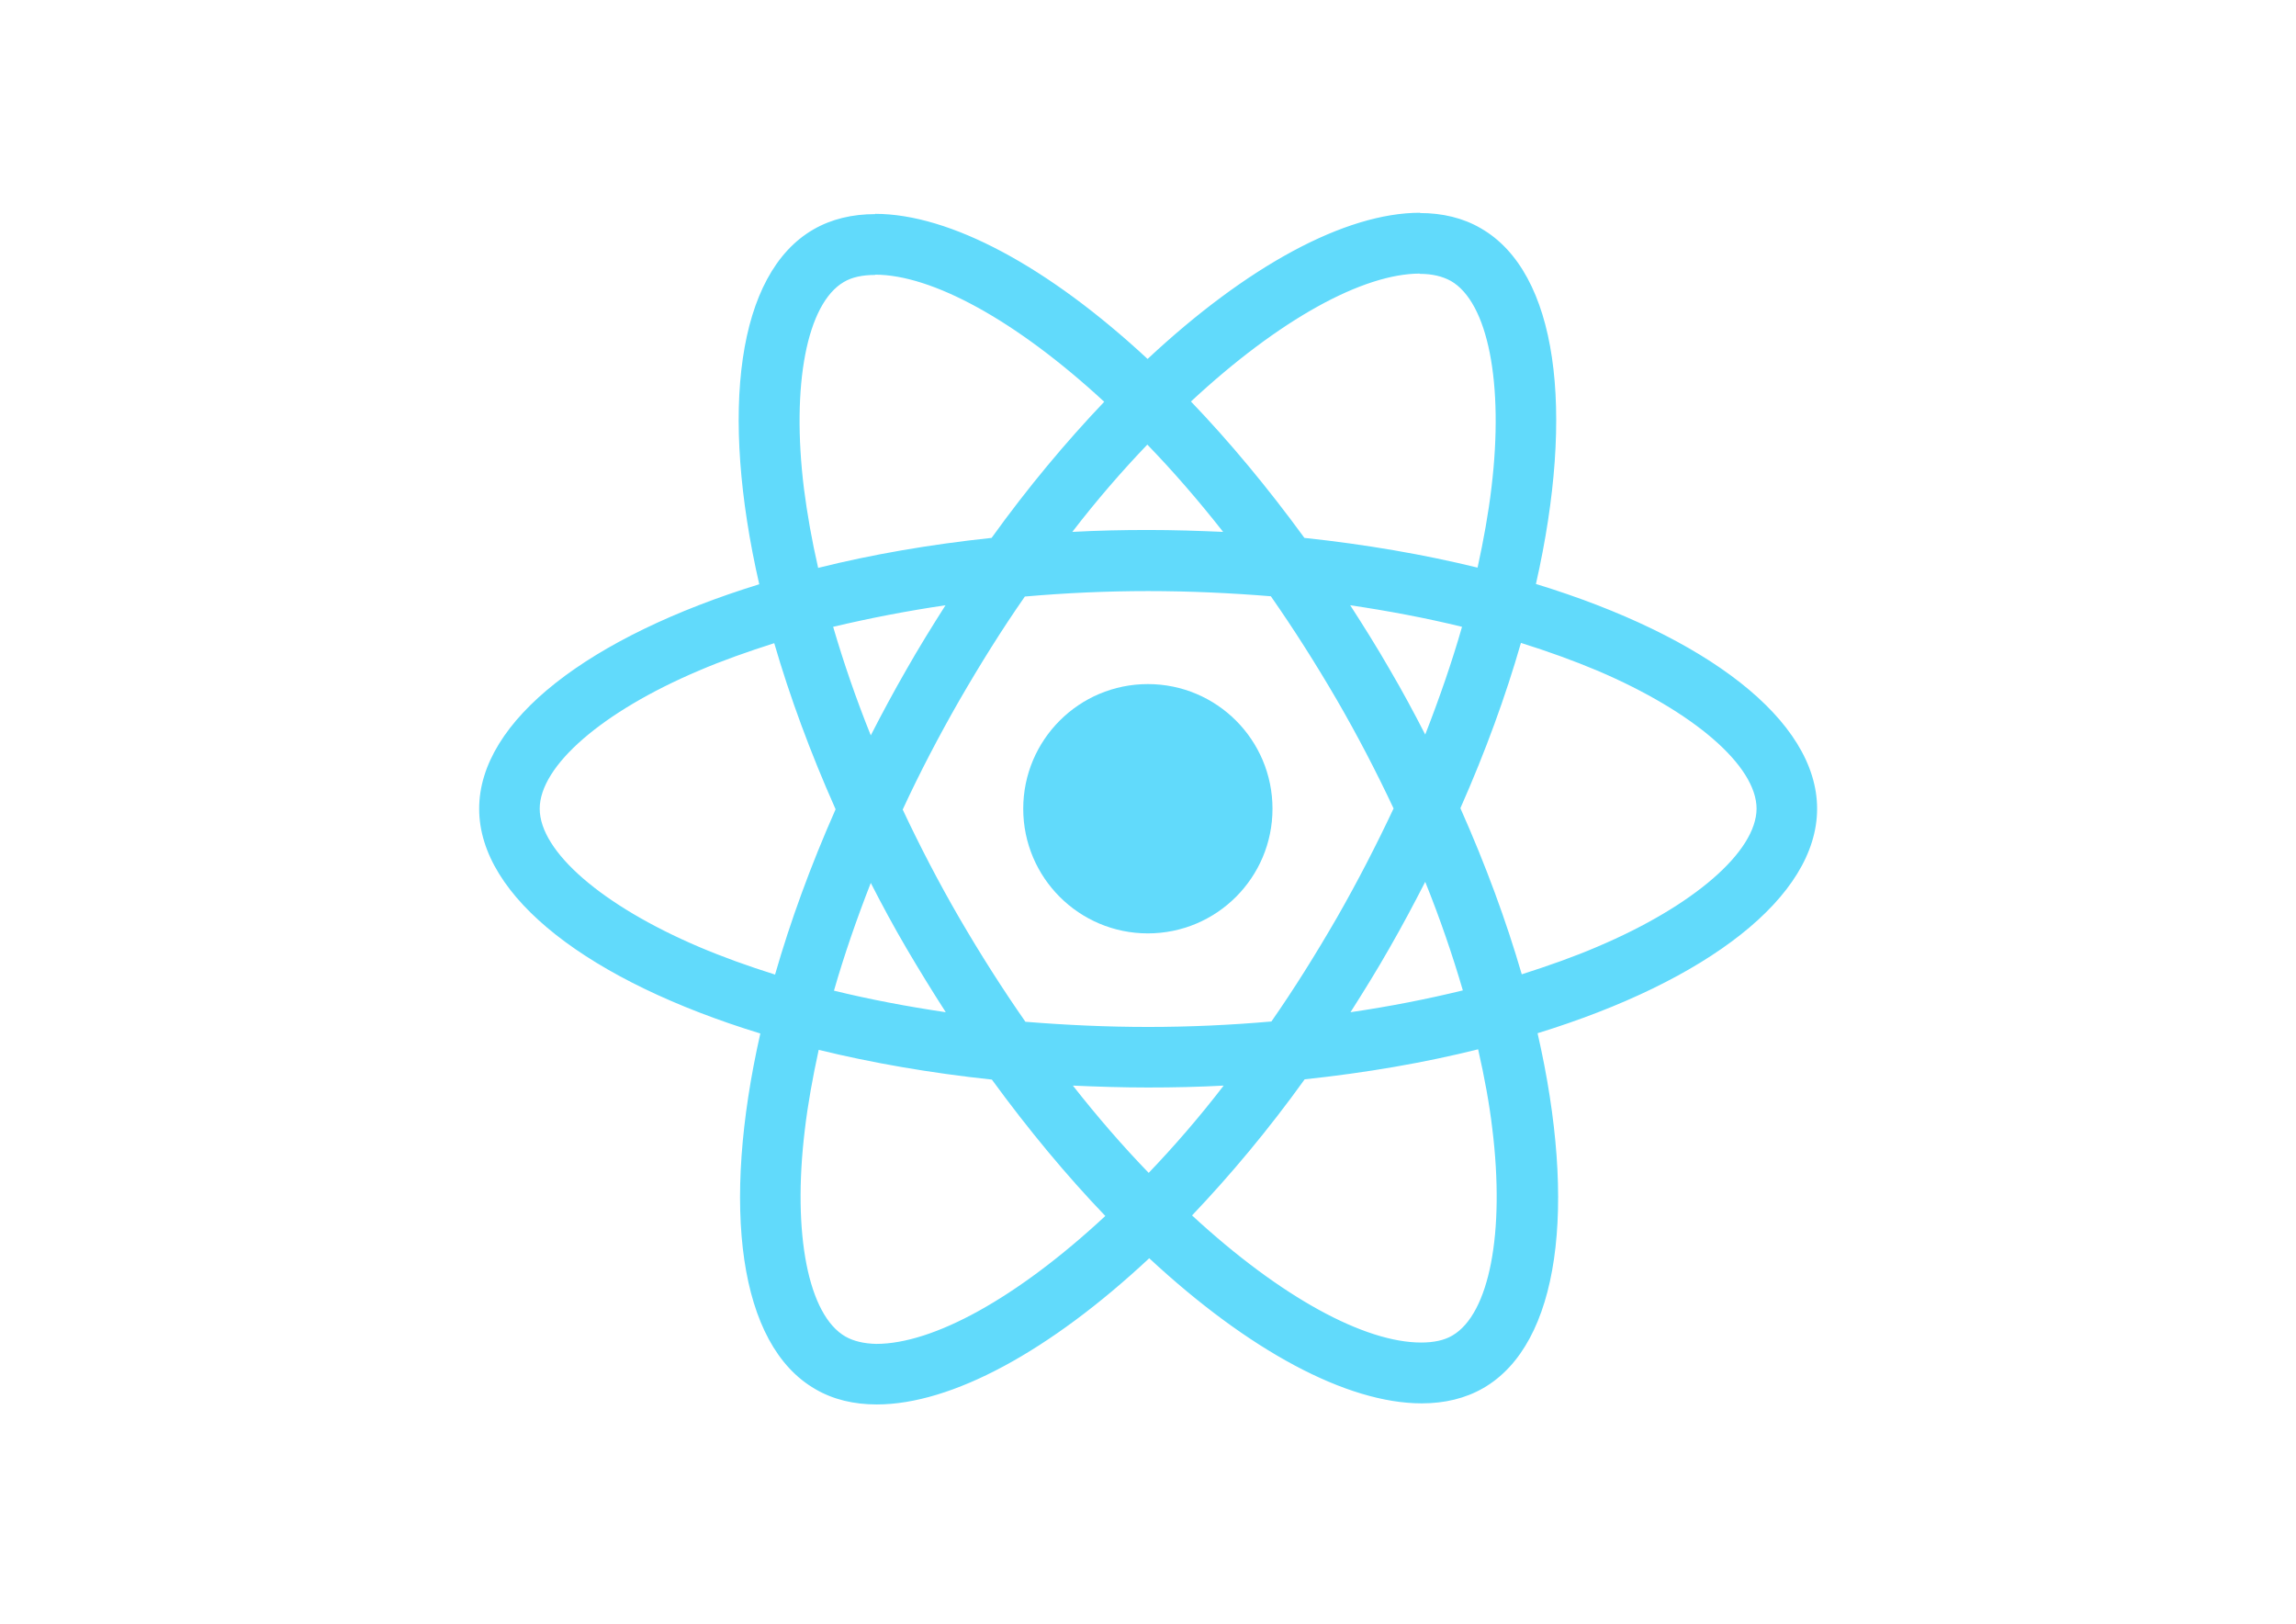
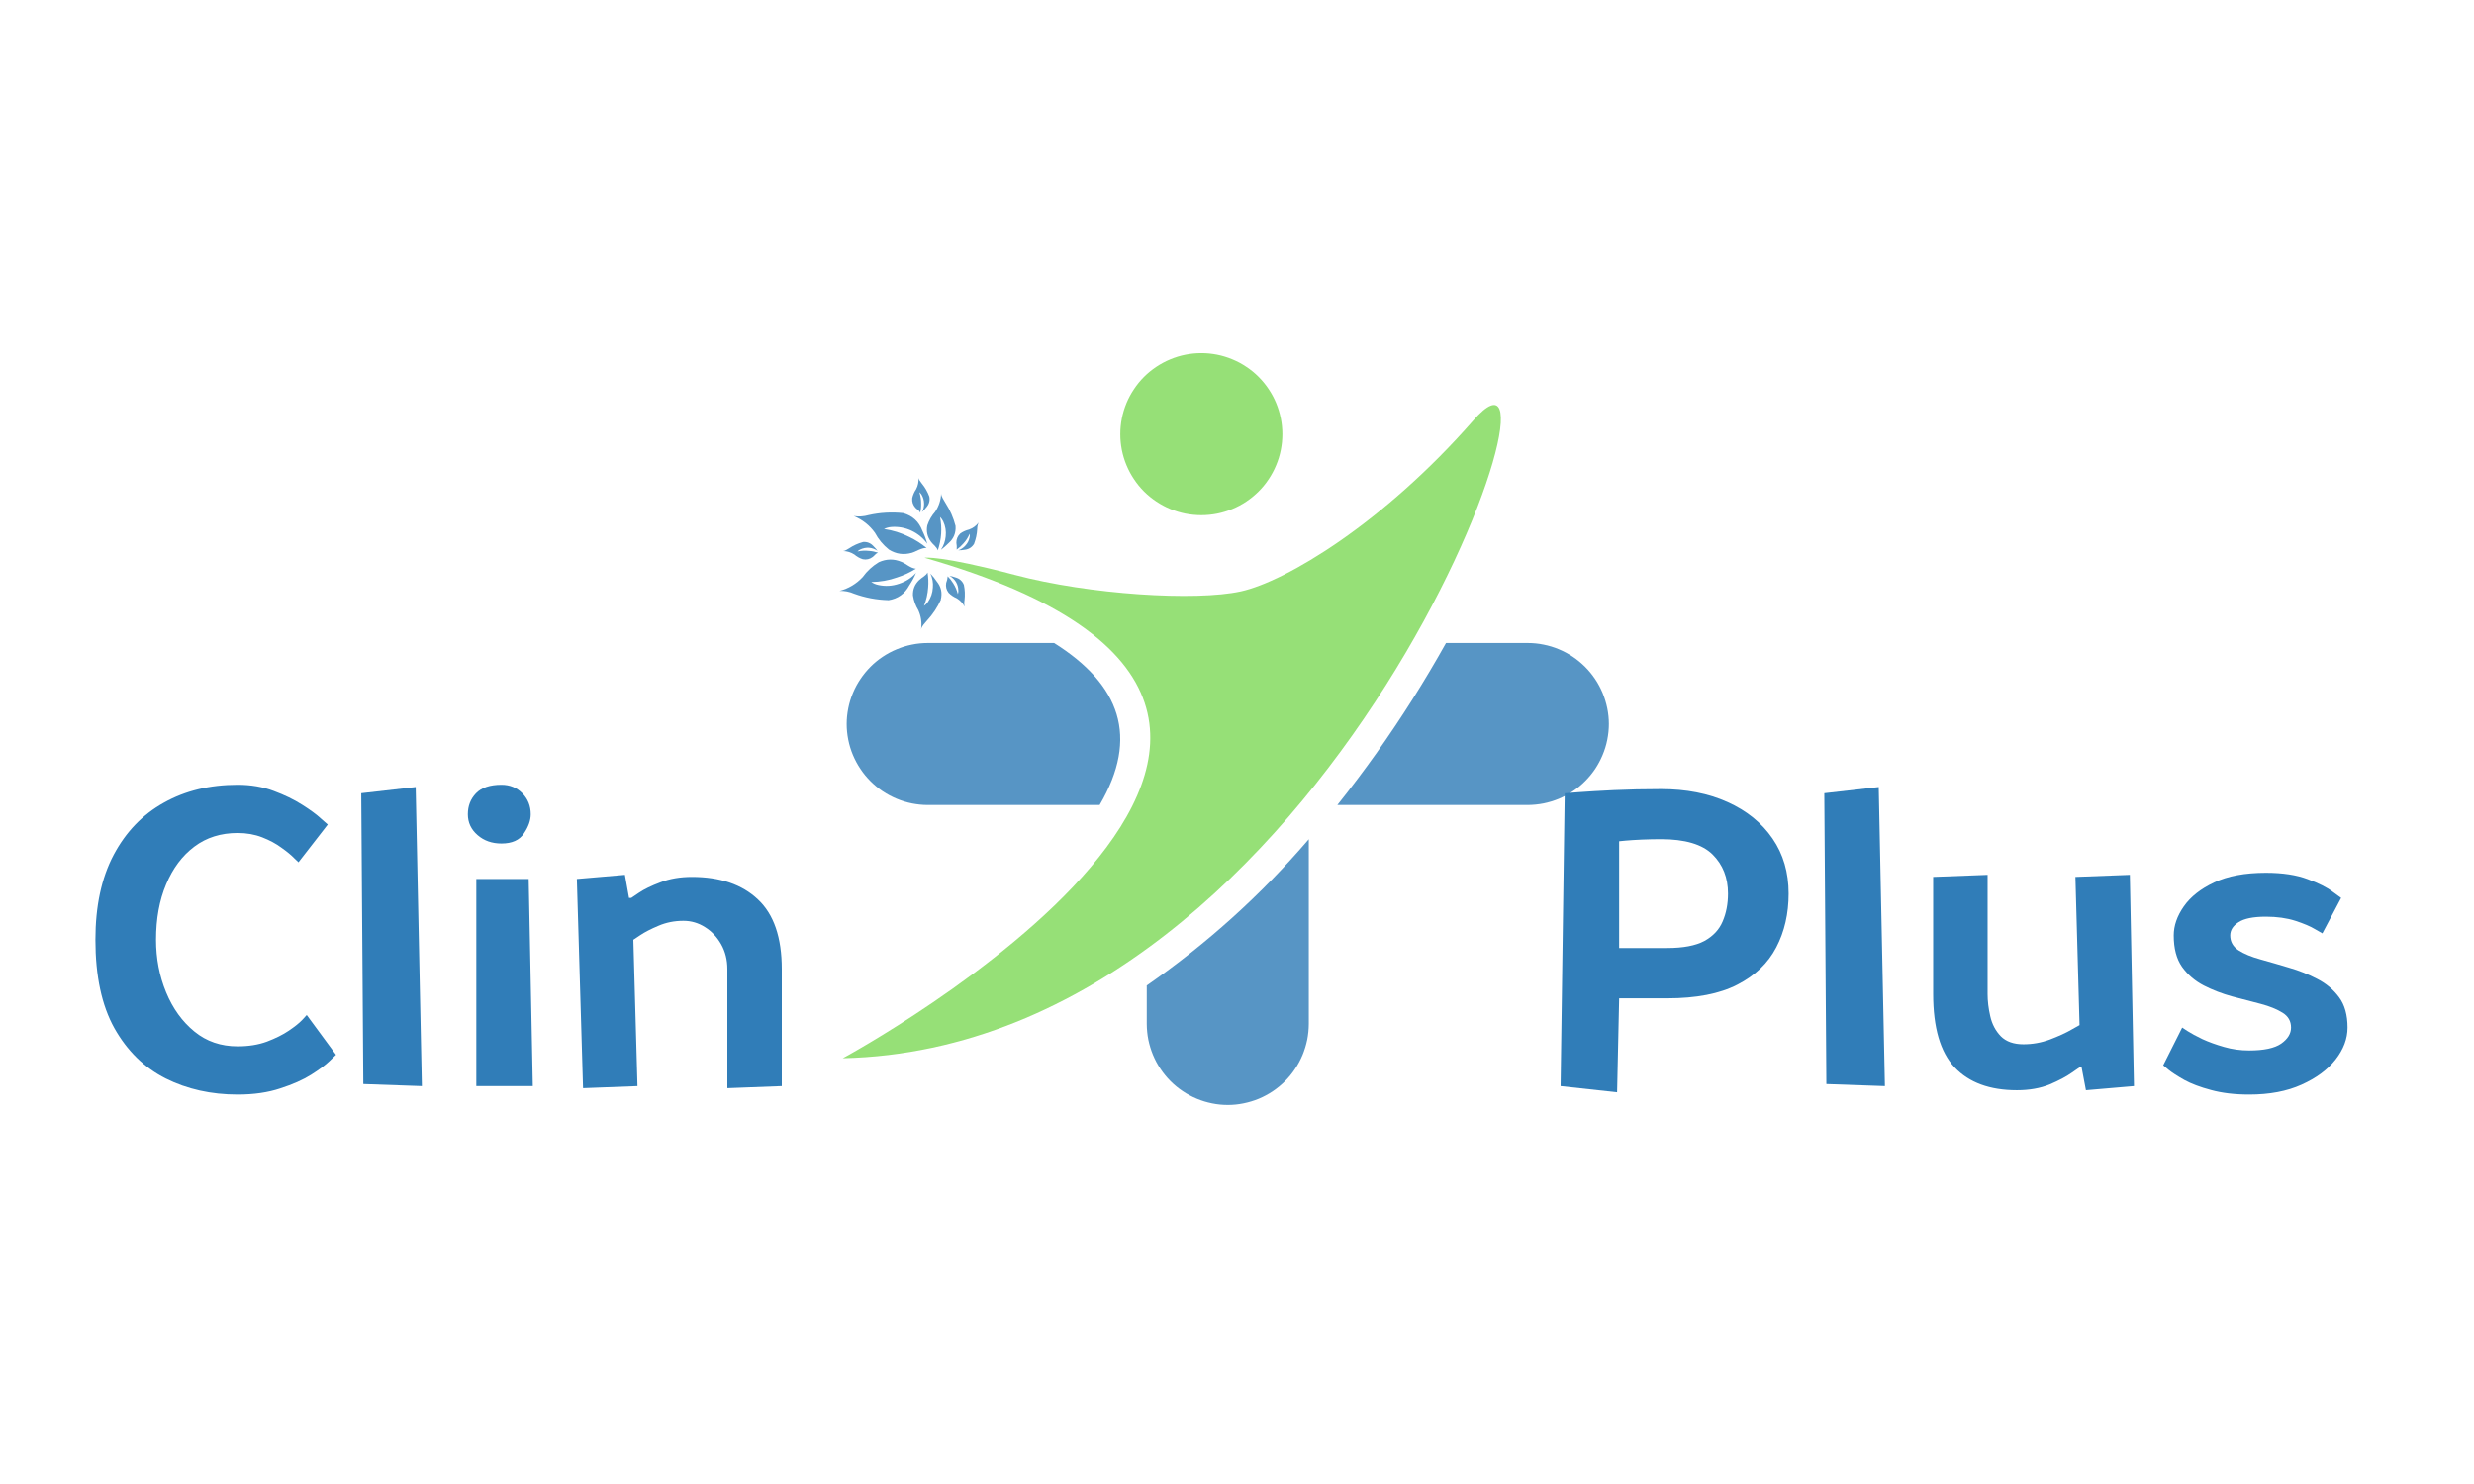
- <svg xmlns="http://www.w3.org/2000/svg" viewBox="0 0 841.9 595.3">
-   <g fill="#61DAFB">
-     <path d="M666.3 296.5c0-32.5-40.7-63.3-103.1-82.4 14.4-63.6 8-114.2-20.2-130.4-6.5-3.8-14.1-5.6-22.4-5.6v22.3c4.6 0 8.3.9 11.4 2.6 13.6 7.8 19.5 37.5 14.9 75.7-1.1 9.4-2.9 19.3-5.1 29.4-19.6-4.8-41-8.5-63.5-10.9-13.5-18.5-27.5-35.3-41.6-50 32.6-30.3 63.2-46.9 84-46.9V78c-27.5 0-63.5 19.6-99.9 53.6-36.4-33.8-72.4-53.2-99.9-53.2v22.3c20.7 0 51.4 16.5 84 46.6-14 14.7-28 31.4-41.3 49.9-22.6 2.4-44 6.1-63.6 11-2.3-10-4-19.7-5.2-29-4.7-38.2 1.1-67.9 14.6-75.8 3-1.8 6.9-2.6 11.5-2.6V78.5c-8.4 0-16 1.8-22.6 5.6-28.1 16.2-34.4 66.7-19.9 130.1-62.2 19.2-102.7 49.9-102.7 82.3 0 32.5 40.7 63.3 103.1 82.4-14.4 63.6-8 114.2 20.2 130.4 6.5 3.8 14.1 5.6 22.5 5.6 27.5 0 63.5-19.6 99.9-53.6 36.4 33.8 72.4 53.2 99.9 53.2 8.4 0 16-1.8 22.6-5.6 28.1-16.2 34.4-66.7 19.9-130.1 62-19.1 102.5-49.9 102.5-82.3zm-130.2-66.7c-3.7 12.9-8.3 26.2-13.5 39.5-4.1-8-8.4-16-13.1-24-4.6-8-9.5-15.8-14.4-23.4 14.2 2.1 27.9 4.7 41 7.9zm-45.8 106.5c-7.8 13.5-15.8 26.3-24.1 38.2-14.9 1.3-30 2-45.2 2-15.1 0-30.2-.7-45-1.9-8.3-11.9-16.4-24.6-24.2-38-7.6-13.1-14.5-26.4-20.8-39.8 6.2-13.4 13.2-26.8 20.7-39.9 7.8-13.5 15.8-26.3 24.1-38.2 14.9-1.3 30-2 45.2-2 15.1 0 30.2.7 45 1.9 8.3 11.9 16.4 24.6 24.2 38 7.6 13.1 14.5 26.4 20.8 39.8-6.3 13.4-13.2 26.8-20.7 39.9zm32.3-13c5.4 13.4 10 26.8 13.8 39.8-13.1 3.2-26.9 5.9-41.2 8 4.9-7.7 9.8-15.6 14.4-23.7 4.6-8 8.9-16.1 13-24.1zM421.2 430c-9.3-9.6-18.6-20.3-27.8-32 9 .4 18.2.7 27.5.7 9.4 0 18.7-.2 27.8-.7-9 11.7-18.3 22.4-27.5 32zm-74.4-58.9c-14.2-2.1-27.9-4.7-41-7.9 3.7-12.9 8.3-26.2 13.5-39.5 4.1 8 8.4 16 13.1 24 4.7 8 9.5 15.8 14.4 23.4zM420.7 163c9.3 9.6 18.6 20.3 27.8 32-9-.4-18.2-.7-27.5-.7-9.4 0-18.7.2-27.8.7 9-11.7 18.3-22.4 27.5-32zm-74 58.9c-4.9 7.7-9.8 15.6-14.4 23.7-4.6 8-8.9 16-13 24-5.4-13.4-10-26.8-13.8-39.8 13.1-3.1 26.9-5.8 41.2-7.9zm-90.5 125.2c-35.4-15.1-58.3-34.9-58.3-50.6 0-15.7 22.9-35.6 58.3-50.6 8.6-3.7 18-7 27.7-10.1 5.7 19.6 13.2 40 22.5 60.9-9.2 20.8-16.6 41.1-22.2 60.6-9.9-3.1-19.3-6.5-28-10.2zM310 490c-13.6-7.8-19.5-37.5-14.9-75.7 1.1-9.4 2.9-19.3 5.1-29.4 19.6 4.8 41 8.5 63.5 10.9 13.5 18.5 27.5 35.3 41.6 50-32.6 30.3-63.2 46.9-84 46.9-4.5-.1-8.3-1-11.3-2.7zm237.2-76.2c4.7 38.2-1.1 67.9-14.6 75.8-3 1.8-6.9 2.6-11.5 2.6-20.7 0-51.4-16.5-84-46.6 14-14.7 28-31.4 41.3-49.9 22.6-2.4 44-6.1 63.6-11 2.3 10.1 4.1 19.8 5.2 29.1zm38.5-66.7c-8.6 3.7-18 7-27.7 10.1-5.7-19.6-13.2-40-22.5-60.9 9.2-20.8 16.6-41.1 22.2-60.6 9.9 3.1 19.3 6.5 28.1 10.2 35.4 15.1 58.3 34.9 58.3 50.6-.1 15.7-23 35.6-58.4 50.6zM320.8 78.4z" />
-     <circle cx="420.9" cy="296.5" r="45.7" />
-     <path d="M520.5 78.1z" />
+ <svg xmlns="http://www.w3.org/2000/svg" width="250" zoomAndPan="magnify" viewBox="0 0 187.5 112.5" height="150" preserveAspectRatio="xMidYMid meet" version="1.0">
+   <defs>
+     <filter x="0%" y="0%" width="100%" height="100%" id="4d3d91c7e8">
+       <feColorMatrix values="0 0 0 0 1 0 0 0 0 1 0 0 0 0 1 0 0 0 1 0" color-interpolation-filters="sRGB" />
+     </filter>
+     <g />
+     <mask id="424871944c">
+       <g filter="url(#4d3d91c7e8)">
+         <rect x="-18.75" width="225" fill="#000000" y="-11.25" height="135" fill-opacity="0.81" />
+       </g>
+     </mask>
+     <clipPath id="330a20f226">
+       <path d="M 0.648 16 L 7 16 L 7 20 L 0.648 20 Z M 0.648 16 " clip-rule="nonzero" />
+     </clipPath>
+     <clipPath id="7f8adcae94">
+       <path d="M 0.648 15 L 4 15 L 4 17 L 0.648 17 Z M 0.648 15 " clip-rule="nonzero" />
+     </clipPath>
+     <clipPath id="f0898006e6">
+       <path d="M 23 37 L 37 37 L 37 57.867 L 23 57.867 Z M 23 37 " clip-rule="nonzero" />
+     </clipPath>
+     <clipPath id="55def13238">
+       <path d="M 38 22 L 58.945 22 L 58.945 36 L 38 36 Z M 38 22 " clip-rule="nonzero" />
+     </clipPath>
+     <clipPath id="defb928c2c">
+       <path d="M 0.648 4 L 51 4 L 51 55 L 0.648 55 Z M 0.648 4 " clip-rule="nonzero" />
+     </clipPath>
+     <clipPath id="ceda431d78">
+       <path d="M 21 0.762 L 35 0.762 L 35 14 L 21 14 Z M 21 0.762 " clip-rule="nonzero" />
+     </clipPath>
+     <clipPath id="e84658d1f6">
+       <rect x="0" width="60" y="0" height="58" />
+     </clipPath>
+   </defs>
+   <g mask="url(#424871944c)">
+     <g transform="matrix(1, 0, 0, 1, 63, 26)">
+       <g clip-path="url(#e84658d1f6)">
+         <g clip-path="url(#330a20f226)">
+           <path fill="#307db8" d="M 4.32 19.504 C 5.039 19.395 5.57 19.02 5.914 18.375 C 6.113 18.078 6.281 17.766 6.422 17.434 C 6.07 17.816 5.645 18.086 5.152 18.25 C 4.633 18.43 4.102 18.465 3.562 18.344 C 3.371 18.305 3.195 18.23 3.031 18.121 C 3.703 18.113 4.359 18 4.992 17.773 C 5.496 17.613 5.969 17.395 6.414 17.113 C 6.012 17.078 5.676 16.738 5.34 16.602 C 4.758 16.352 4.18 16.359 3.602 16.621 C 3.117 16.914 2.711 17.289 2.379 17.75 C 1.895 18.266 1.312 18.613 0.629 18.793 C 1.012 18.781 1.375 18.852 1.727 19.004 C 2.562 19.309 3.43 19.473 4.32 19.496 " fill-opacity="1" fill-rule="nonzero" />
+         </g>
+         <path fill="#307db8" d="M 5.461 12.902 C 6.164 13.102 6.645 13.543 6.902 14.227 C 7.059 14.547 7.184 14.879 7.277 15.223 C 6.965 14.789 6.566 14.457 6.082 14.23 C 5.598 14.004 5.09 13.91 4.555 13.949 C 4.359 13.965 4.172 14.016 3.996 14.102 C 4.664 14.199 5.301 14.398 5.902 14.699 C 6.379 14.926 6.82 15.207 7.223 15.539 C 6.824 15.52 6.445 15.812 6.094 15.91 C 5.48 16.082 4.906 16 4.371 15.664 C 3.93 15.312 3.574 14.887 3.309 14.387 C 2.895 13.812 2.359 13.391 1.703 13.121 C 2.082 13.18 2.457 13.156 2.824 13.051 C 3.695 12.855 4.574 12.805 5.461 12.898 " fill-opacity="1" fill-rule="nonzero" />
+         <path fill="#307db8" d="M 9.418 13.875 C 9.457 14.395 9.281 14.832 8.887 15.176 C 8.707 15.359 8.516 15.527 8.309 15.68 C 8.516 15.371 8.637 15.031 8.672 14.656 C 8.715 14.262 8.652 13.887 8.484 13.527 C 8.422 13.398 8.34 13.289 8.242 13.188 C 8.414 14.047 8.355 14.891 8.074 15.723 C 7.988 15.445 7.695 15.27 7.547 15.055 C 7.277 14.684 7.188 14.277 7.281 13.828 C 7.41 13.441 7.609 13.094 7.879 12.789 C 8.16 12.367 8.309 11.902 8.328 11.398 C 8.316 11.637 8.559 11.938 8.656 12.129 C 9.004 12.668 9.258 13.25 9.418 13.871 " fill-opacity="1" fill-rule="nonzero" />
+         <path fill="#307db8" d="M 8.301 19.453 C 8.43 18.945 8.328 18.488 7.996 18.082 C 7.855 17.867 7.695 17.668 7.516 17.488 C 7.672 17.828 7.734 18.184 7.699 18.555 C 7.676 18.953 7.551 19.312 7.324 19.637 C 7.242 19.754 7.145 19.852 7.027 19.93 C 7.207 19.48 7.312 19.012 7.344 18.527 C 7.375 18.152 7.359 17.777 7.297 17.402 C 7.164 17.66 6.844 17.789 6.664 17.973 C 6.332 18.289 6.176 18.676 6.191 19.133 C 6.25 19.535 6.387 19.91 6.598 20.258 C 6.809 20.723 6.879 21.207 6.809 21.711 C 6.84 21.473 7.125 21.215 7.258 21.043 C 7.695 20.57 8.047 20.043 8.312 19.457 " fill-opacity="1" fill-rule="nonzero" />
+         <path fill="#307db8" d="M 10.824 15.223 C 10.656 15.496 10.414 15.645 10.098 15.676 C 9.941 15.703 9.785 15.719 9.629 15.719 C 9.844 15.641 10.027 15.516 10.176 15.344 C 10.34 15.164 10.441 14.957 10.484 14.719 C 10.504 14.633 10.504 14.551 10.484 14.465 C 10.371 14.738 10.211 14.984 10.012 15.203 C 9.863 15.375 9.691 15.531 9.504 15.664 C 9.52 15.488 9.512 15.316 9.48 15.145 C 9.477 14.867 9.578 14.633 9.781 14.441 C 9.984 14.297 10.207 14.199 10.449 14.141 C 10.738 14.035 10.98 13.859 11.168 13.613 C 11.098 13.766 11.062 13.926 11.062 14.094 C 11.043 14.484 10.961 14.859 10.82 15.227 " fill-opacity="1" fill-rule="nonzero" />
+         <path fill="#307db8" d="M 10.055 18.348 C 9.938 18.051 9.723 17.859 9.414 17.773 C 9.266 17.719 9.117 17.68 8.961 17.652 C 9.398 17.906 9.621 18.285 9.633 18.785 C 9.637 18.871 9.621 18.953 9.594 19.035 C 9.52 18.746 9.406 18.48 9.246 18.227 C 9.129 18.031 8.988 17.852 8.824 17.688 C 8.812 17.863 8.773 18.031 8.707 18.195 C 8.66 18.469 8.723 18.715 8.891 18.934 C 9.066 19.113 9.266 19.25 9.496 19.348 C 9.762 19.504 9.969 19.719 10.109 19.992 C 10.07 19.828 10.066 19.664 10.098 19.5 C 10.145 19.109 10.129 18.723 10.051 18.34 " fill-opacity="1" fill-rule="nonzero" />
+         <path fill="#307db8" d="M 7.434 11.652 C 7.492 11.965 7.41 12.238 7.195 12.473 C 7.098 12.598 6.992 12.711 6.879 12.816 C 6.984 12.617 7.039 12.402 7.035 12.176 C 7.031 11.934 6.969 11.707 6.844 11.5 C 6.801 11.43 6.742 11.363 6.68 11.312 C 6.77 11.594 6.812 11.879 6.812 12.176 C 6.82 12.406 6.797 12.633 6.742 12.859 C 6.672 12.699 6.484 12.609 6.375 12.488 C 6.191 12.281 6.109 12.039 6.137 11.762 C 6.191 11.523 6.285 11.301 6.426 11.094 C 6.574 10.82 6.633 10.527 6.613 10.219 C 6.621 10.367 6.785 10.535 6.855 10.641 C 7.105 10.945 7.297 11.281 7.434 11.648 " fill-opacity="1" fill-rule="nonzero" />
+         <g clip-path="url(#7f8adcae94)">
+           <path fill="#307db8" d="M 2.398 15.086 C 2.715 15.059 2.98 15.164 3.195 15.402 C 3.309 15.512 3.41 15.629 3.504 15.754 C 3.086 15.477 2.648 15.445 2.191 15.656 C 2.117 15.691 2.047 15.742 1.988 15.805 C 2.277 15.742 2.57 15.727 2.867 15.762 C 3.098 15.777 3.32 15.824 3.543 15.895 C 3.375 15.953 3.266 16.133 3.133 16.227 C 2.91 16.395 2.664 16.449 2.387 16.395 C 2.152 16.32 1.941 16.199 1.754 16.039 C 1.496 15.871 1.211 15.781 0.902 15.773 C 1.051 15.773 1.23 15.629 1.348 15.57 C 1.672 15.352 2.027 15.191 2.402 15.09 " fill-opacity="1" fill-rule="nonzero" />
+         </g>
+         <path fill="#307db8" d="M 20.34 35.027 L 7.312 35.027 C 6.906 35.027 6.508 34.984 6.113 34.906 C 5.719 34.828 5.336 34.711 4.965 34.555 C 4.59 34.398 4.238 34.211 3.902 33.988 C 3.566 33.762 3.258 33.508 2.973 33.223 C 2.688 32.938 2.434 32.629 2.211 32.293 C 1.984 31.957 1.797 31.605 1.641 31.234 C 1.484 30.859 1.367 30.477 1.289 30.082 C 1.211 29.688 1.168 29.289 1.168 28.887 C 1.168 28.48 1.211 28.082 1.289 27.688 C 1.367 27.293 1.484 26.91 1.641 26.539 C 1.797 26.164 1.984 25.812 2.211 25.477 C 2.434 25.145 2.688 24.832 2.973 24.547 C 3.258 24.262 3.566 24.008 3.902 23.785 C 4.238 23.562 4.59 23.371 4.965 23.219 C 5.336 23.062 5.719 22.945 6.113 22.867 C 6.508 22.785 6.906 22.746 7.312 22.746 L 16.891 22.746 C 21.902 25.902 23.352 29.871 20.34 35.027 " fill-opacity="1" fill-rule="evenodd" />
+         <g clip-path="url(#f0898006e6)">
+           <path fill="#307db8" d="M 36.191 37.621 L 36.191 51.629 C 36.188 52.031 36.148 52.43 36.07 52.824 C 35.988 53.219 35.871 53.602 35.719 53.973 C 35.562 54.348 35.375 54.699 35.148 55.035 C 34.926 55.371 34.672 55.68 34.387 55.965 C 34.102 56.25 33.793 56.504 33.457 56.727 C 33.121 56.953 32.77 57.141 32.398 57.297 C 32.027 57.449 31.641 57.566 31.246 57.645 C 30.852 57.727 30.453 57.766 30.051 57.766 C 29.648 57.766 29.25 57.727 28.855 57.645 C 28.461 57.566 28.074 57.449 27.703 57.293 C 27.332 57.141 26.98 56.949 26.645 56.727 C 26.309 56.504 26 56.25 25.715 55.965 C 25.43 55.68 25.176 55.367 24.953 55.035 C 24.727 54.699 24.539 54.348 24.383 53.973 C 24.23 53.602 24.113 53.219 24.031 52.824 C 23.953 52.43 23.914 52.031 23.91 51.629 L 23.91 48.707 C 28.48 45.535 32.57 41.844 36.191 37.621 " fill-opacity="1" fill-rule="evenodd" />
+         </g>
+         <g clip-path="url(#55def13238)">
+           <path fill="#307db8" d="M 46.59 22.746 L 52.793 22.746 C 53.195 22.746 53.594 22.785 53.988 22.867 C 54.383 22.945 54.77 23.062 55.141 23.219 C 55.512 23.371 55.863 23.562 56.199 23.785 C 56.535 24.012 56.844 24.266 57.129 24.551 C 57.414 24.832 57.668 25.145 57.891 25.477 C 58.117 25.812 58.305 26.168 58.461 26.539 C 58.613 26.91 58.73 27.293 58.812 27.688 C 58.891 28.082 58.934 28.48 58.934 28.887 C 58.934 29.289 58.891 29.688 58.812 30.082 C 58.734 30.477 58.617 30.859 58.461 31.23 C 58.305 31.605 58.117 31.957 57.895 32.293 C 57.668 32.629 57.414 32.938 57.129 33.223 C 56.844 33.508 56.535 33.762 56.199 33.984 C 55.867 34.211 55.512 34.398 55.141 34.555 C 54.77 34.707 54.387 34.824 53.988 34.906 C 53.594 34.984 53.195 35.023 52.793 35.027 L 38.355 35.027 C 39.387 33.734 40.375 32.422 41.324 31.086 C 43.23 28.398 44.984 25.621 46.59 22.746 " fill-opacity="1" fill-rule="evenodd" />
+         </g>
+         <g clip-path="url(#defb928c2c)">
+           <path fill="#7ed957" d="M 7.07 16.281 C 7.07 16.281 8.234 16.082 13.906 17.582 C 19.578 19.082 27.625 19.582 31.039 18.832 C 34.453 18.086 41.863 13.641 48.656 5.875 C 57.422 -4.152 38.117 53.371 0.871 54.223 C 0.871 54.223 48.895 28.258 7.07 16.281 " fill-opacity="1" fill-rule="evenodd" />
+         </g>
+         <g clip-path="url(#ceda431d78)">
+           <path fill="#7ed957" d="M 28.047 0.773 C 28.449 0.773 28.848 0.812 29.246 0.891 C 29.641 0.969 30.023 1.086 30.395 1.242 C 30.77 1.395 31.121 1.582 31.457 1.809 C 31.793 2.031 32.102 2.285 32.387 2.57 C 32.672 2.855 32.93 3.168 33.152 3.504 C 33.375 3.836 33.566 4.191 33.719 4.562 C 33.875 4.938 33.988 5.32 34.07 5.715 C 34.148 6.109 34.188 6.512 34.188 6.914 C 34.188 7.316 34.148 7.715 34.07 8.109 C 33.992 8.508 33.875 8.891 33.719 9.262 C 33.566 9.637 33.375 9.988 33.152 10.324 C 32.93 10.66 32.676 10.969 32.391 11.254 C 32.105 11.539 31.793 11.797 31.457 12.02 C 31.125 12.242 30.77 12.434 30.398 12.586 C 30.023 12.742 29.641 12.859 29.246 12.938 C 28.848 13.016 28.449 13.055 28.047 13.055 C 27.645 13.055 27.246 13.016 26.848 12.938 C 26.453 12.859 26.07 12.742 25.695 12.586 C 25.324 12.434 24.973 12.242 24.637 12.02 C 24.301 11.797 23.988 11.543 23.703 11.258 C 23.418 10.973 23.164 10.66 22.941 10.324 C 22.719 9.992 22.527 9.637 22.375 9.266 C 22.219 8.891 22.102 8.508 22.023 8.113 C 21.945 7.719 21.906 7.316 21.906 6.914 C 21.906 6.512 21.945 6.113 22.023 5.715 C 22.102 5.32 22.219 4.938 22.371 4.566 C 22.527 4.191 22.715 3.84 22.941 3.504 C 23.164 3.168 23.418 2.855 23.703 2.57 C 23.988 2.285 24.301 2.031 24.633 1.809 C 24.969 1.586 25.324 1.395 25.695 1.242 C 26.07 1.086 26.453 0.969 26.848 0.891 C 27.242 0.812 27.645 0.773 28.047 0.773 " fill-opacity="1" fill-rule="evenodd" />
+         </g>
+       </g>
+     </g>
+   </g>
+   <g fill="#307db8" fill-opacity="1">
+     <g transform="translate(6.121377, 82.33653)">
+       <g>
+         <path d="M 11.891 -22.844 C 12.891 -22.844 13.801 -22.688 14.625 -22.375 C 15.445 -22.07 16.164 -21.723 16.781 -21.328 C 17.395 -20.941 17.867 -20.594 18.203 -20.281 C 18.547 -19.977 18.719 -19.828 18.719 -19.828 L 16.5 -16.969 C 16.5 -16.969 16.383 -17.078 16.156 -17.297 C 15.938 -17.523 15.617 -17.785 15.203 -18.078 C 14.797 -18.379 14.312 -18.641 13.75 -18.859 C 13.188 -19.078 12.566 -19.188 11.891 -19.188 C 10.617 -19.188 9.523 -18.844 8.609 -18.156 C 7.691 -17.469 6.977 -16.516 6.469 -15.297 C 5.957 -14.086 5.703 -12.688 5.703 -11.094 C 5.703 -9.676 5.957 -8.348 6.469 -7.109 C 6.977 -5.879 7.691 -4.891 8.609 -4.141 C 9.523 -3.391 10.617 -3.016 11.891 -3.016 C 12.711 -3.016 13.453 -3.133 14.109 -3.375 C 14.766 -3.625 15.316 -3.898 15.766 -4.203 C 16.211 -4.504 16.551 -4.773 16.781 -5.016 C 17.008 -5.266 17.125 -5.391 17.125 -5.391 L 19.344 -2.375 C 19.344 -2.375 19.18 -2.219 18.859 -1.906 C 18.547 -1.602 18.078 -1.254 17.453 -0.859 C 16.836 -0.473 16.062 -0.129 15.125 0.172 C 14.195 0.484 13.117 0.641 11.891 0.641 C 9.879 0.641 8.062 0.234 6.438 -0.578 C 4.812 -1.398 3.516 -2.672 2.547 -4.391 C 1.586 -6.117 1.109 -8.352 1.109 -11.094 C 1.109 -13.633 1.566 -15.773 2.484 -17.516 C 3.41 -19.266 4.68 -20.586 6.297 -21.484 C 7.91 -22.391 9.773 -22.844 11.891 -22.844 Z M 11.891 -22.844 " />
+       </g>
+     </g>
+   </g>
+   <g fill="#307db8" fill-opacity="1">
+     <g transform="translate(25.47272, 82.33653)">
+       <g>
+         <path d="M 1.906 -22.203 L 6.031 -22.672 L 6.5 0 L 2.062 -0.156 Z M 1.906 -22.203 " />
+       </g>
+     </g>
+   </g>
+   <g fill="#307db8" fill-opacity="1">
+     <g transform="translate(33.87945, 82.33653)">
+       <g>
+         <path d="M 2.219 0 L 2.219 -15.703 L 6.188 -15.703 L 6.5 0 Z M 6.344 -20.609 C 6.344 -20.148 6.172 -19.664 5.828 -19.156 C 5.492 -18.645 4.926 -18.391 4.125 -18.391 C 3.406 -18.391 2.801 -18.602 2.312 -19.031 C 1.82 -19.457 1.578 -19.984 1.578 -20.609 C 1.578 -21.242 1.785 -21.773 2.203 -22.203 C 2.617 -22.629 3.258 -22.844 4.125 -22.844 C 4.758 -22.844 5.285 -22.629 5.703 -22.203 C 6.129 -21.773 6.344 -21.242 6.344 -20.609 Z M 6.344 -20.609 " />
+       </g>
+     </g>
+   </g>
+   <g fill="#307db8" fill-opacity="1">
+     <g transform="translate(41.96894, 82.33653)">
+       <g>
+         <path d="M 10.469 -15.859 C 12.602 -15.859 14.27 -15.289 15.469 -14.156 C 16.676 -13.031 17.281 -11.27 17.281 -8.875 L 17.281 0 L 13.156 0.156 L 13.156 -8.875 C 13.156 -9.57 13 -10.195 12.688 -10.75 C 12.375 -11.301 11.969 -11.734 11.469 -12.047 C 10.969 -12.367 10.422 -12.531 9.828 -12.531 C 9.148 -12.531 8.52 -12.406 7.938 -12.156 C 7.363 -11.914 6.898 -11.676 6.547 -11.438 C 6.203 -11.207 6.031 -11.094 6.031 -11.094 L 6.344 0 L 2.219 0.156 L 1.75 -15.703 L 5.391 -16.016 L 5.703 -14.266 L 5.875 -14.266 C 5.875 -14.266 6.066 -14.395 6.453 -14.656 C 6.848 -14.926 7.395 -15.191 8.094 -15.453 C 8.789 -15.723 9.582 -15.859 10.469 -15.859 Z M 10.469 -15.859 " />
+       </g>
+     </g>
+   </g>
+   <g fill="#307db8" fill-opacity="1">
+     <g transform="translate(60.84986, 82.33653)">
+       <g />
+     </g>
+   </g>
+   <g fill="#307db8" fill-opacity="1">
+     <g transform="translate(68.78074, 82.33653)">
+       <g />
+     </g>
+   </g>
+   <g fill="#307db8" fill-opacity="1">
+     <g transform="translate(76.71162, 82.33653)">
+       <g />
+     </g>
+   </g>
+   <g fill="#307db8" fill-opacity="1">
+     <g transform="translate(84.6425, 82.33653)">
+       <g />
+     </g>
+   </g>
+   <g fill="#307db8" fill-opacity="1">
+     <g transform="translate(92.57338, 82.33653)">
+       <g />
+     </g>
+   </g>
+   <g fill="#307db8" fill-opacity="1">
+     <g transform="translate(100.5043, 82.33653)">
+       <g />
+     </g>
+   </g>
+   <g fill="#307db8" fill-opacity="1">
+     <g transform="translate(108.4351, 82.33653)">
+       <g />
+     </g>
+   </g>
+   <g fill="#307db8" fill-opacity="1">
+     <g transform="translate(116.3684, 82.33653)">
+       <g>
+         <path d="M 14.594 -14.594 C 14.594 -15.801 14.203 -16.789 13.422 -17.562 C 12.641 -18.332 11.336 -18.719 9.516 -18.719 C 9.047 -18.719 8.562 -18.707 8.062 -18.688 C 7.57 -18.664 7.16 -18.641 6.828 -18.609 C 6.504 -18.578 6.344 -18.562 6.344 -18.562 L 6.344 -10.469 L 9.984 -10.469 C 11.191 -10.469 12.129 -10.645 12.797 -11 C 13.461 -11.363 13.926 -11.859 14.188 -12.484 C 14.457 -13.109 14.594 -13.812 14.594 -14.594 Z M 2.219 -22.203 L 2.25 -22.203 C 2.25 -22.203 2.586 -22.227 3.266 -22.281 C 3.941 -22.332 4.832 -22.383 5.938 -22.438 C 7.051 -22.488 8.242 -22.516 9.516 -22.516 C 11.422 -22.516 13.102 -22.188 14.562 -21.531 C 16.02 -20.875 17.156 -19.953 17.969 -18.766 C 18.781 -17.586 19.188 -16.195 19.188 -14.594 C 19.188 -13.07 18.875 -11.711 18.25 -10.516 C 17.625 -9.316 16.641 -8.375 15.297 -7.688 C 13.961 -7 12.191 -6.656 9.984 -6.656 L 6.344 -6.656 L 6.188 0.469 L 1.906 0 Z M 2.219 -22.203 " />
+       </g>
+     </g>
+   </g>
+   <g fill="#307db8" fill-opacity="1">
+     <g transform="translate(136.3542, 82.33653)">
+       <g>
+         <path d="M 1.906 -22.203 L 6.031 -22.672 L 6.5 0 L 2.062 -0.156 Z M 1.906 -22.203 " />
+       </g>
+     </g>
+   </g>
+   <g fill="#307db8" fill-opacity="1">
+     <g transform="translate(144.761, 82.33653)">
+       <g>
+         <path d="M 1.75 -6.984 L 1.75 -15.859 L 5.875 -16.016 L 5.875 -6.984 C 5.875 -6.453 5.941 -5.891 6.078 -5.297 C 6.211 -4.703 6.477 -4.195 6.875 -3.781 C 7.281 -3.375 7.852 -3.172 8.594 -3.172 C 9.27 -3.172 9.938 -3.289 10.594 -3.531 C 11.25 -3.781 11.785 -4.023 12.203 -4.266 C 12.629 -4.504 12.844 -4.625 12.844 -4.625 L 12.531 -15.859 L 16.656 -16.016 L 16.969 0 L 13.328 0.312 L 13 -1.422 L 12.844 -1.422 C 12.844 -1.422 12.641 -1.281 12.234 -1 C 11.836 -0.719 11.285 -0.426 10.578 -0.125 C 9.867 0.164 9.039 0.312 8.094 0.312 C 6.039 0.312 4.469 -0.266 3.375 -1.422 C 2.289 -2.586 1.75 -4.441 1.75 -6.984 Z M 1.75 -6.984 " />
+       </g>
+     </g>
+   </g>
+   <g fill="#307db8" fill-opacity="1">
+     <g transform="translate(163.4778, 82.33653)">
+       <g>
+         <path d="M 14.438 -4.438 C 14.438 -3.594 14.133 -2.785 13.531 -2.016 C 12.926 -1.242 12.066 -0.609 10.953 -0.109 C 9.848 0.391 8.523 0.641 6.984 0.641 C 5.879 0.641 4.914 0.523 4.094 0.297 C 3.27 0.078 2.594 -0.176 2.062 -0.469 C 1.531 -0.77 1.129 -1.031 0.859 -1.25 C 0.598 -1.469 0.469 -1.578 0.469 -1.578 L 1.906 -4.438 C 1.906 -4.438 2.039 -4.348 2.312 -4.172 C 2.594 -3.992 2.969 -3.789 3.438 -3.562 C 3.914 -3.344 4.461 -3.145 5.078 -2.969 C 5.691 -2.789 6.328 -2.703 6.984 -2.703 C 8.098 -2.703 8.906 -2.875 9.406 -3.219 C 9.906 -3.57 10.156 -3.977 10.156 -4.438 C 10.156 -4.926 9.941 -5.301 9.516 -5.562 C 9.086 -5.832 8.535 -6.055 7.859 -6.234 C 7.18 -6.41 6.461 -6.598 5.703 -6.797 C 4.941 -7.004 4.223 -7.281 3.547 -7.625 C 2.867 -7.977 2.316 -8.453 1.891 -9.047 C 1.473 -9.648 1.266 -10.441 1.266 -11.422 C 1.266 -12.16 1.52 -12.895 2.031 -13.625 C 2.539 -14.352 3.305 -14.957 4.328 -15.438 C 5.359 -15.926 6.664 -16.172 8.25 -16.172 C 9.52 -16.172 10.578 -16.008 11.422 -15.688 C 12.266 -15.375 12.895 -15.055 13.312 -14.734 C 13.738 -14.422 13.953 -14.266 13.953 -14.266 L 12.531 -11.578 C 12.531 -11.578 12.348 -11.68 11.984 -11.891 C 11.629 -12.109 11.129 -12.32 10.484 -12.531 C 9.836 -12.738 9.094 -12.844 8.25 -12.844 C 7.289 -12.844 6.598 -12.703 6.172 -12.422 C 5.754 -12.148 5.547 -11.816 5.547 -11.422 C 5.547 -10.953 5.754 -10.578 6.172 -10.297 C 6.598 -10.023 7.148 -9.797 7.828 -9.609 C 8.504 -9.422 9.223 -9.211 9.984 -8.984 C 10.754 -8.766 11.473 -8.477 12.141 -8.125 C 12.816 -7.781 13.367 -7.316 13.797 -6.734 C 14.223 -6.16 14.438 -5.395 14.438 -4.438 Z M 14.438 -4.438 " />
+       </g>
+     </g>
  </g>
</svg>
